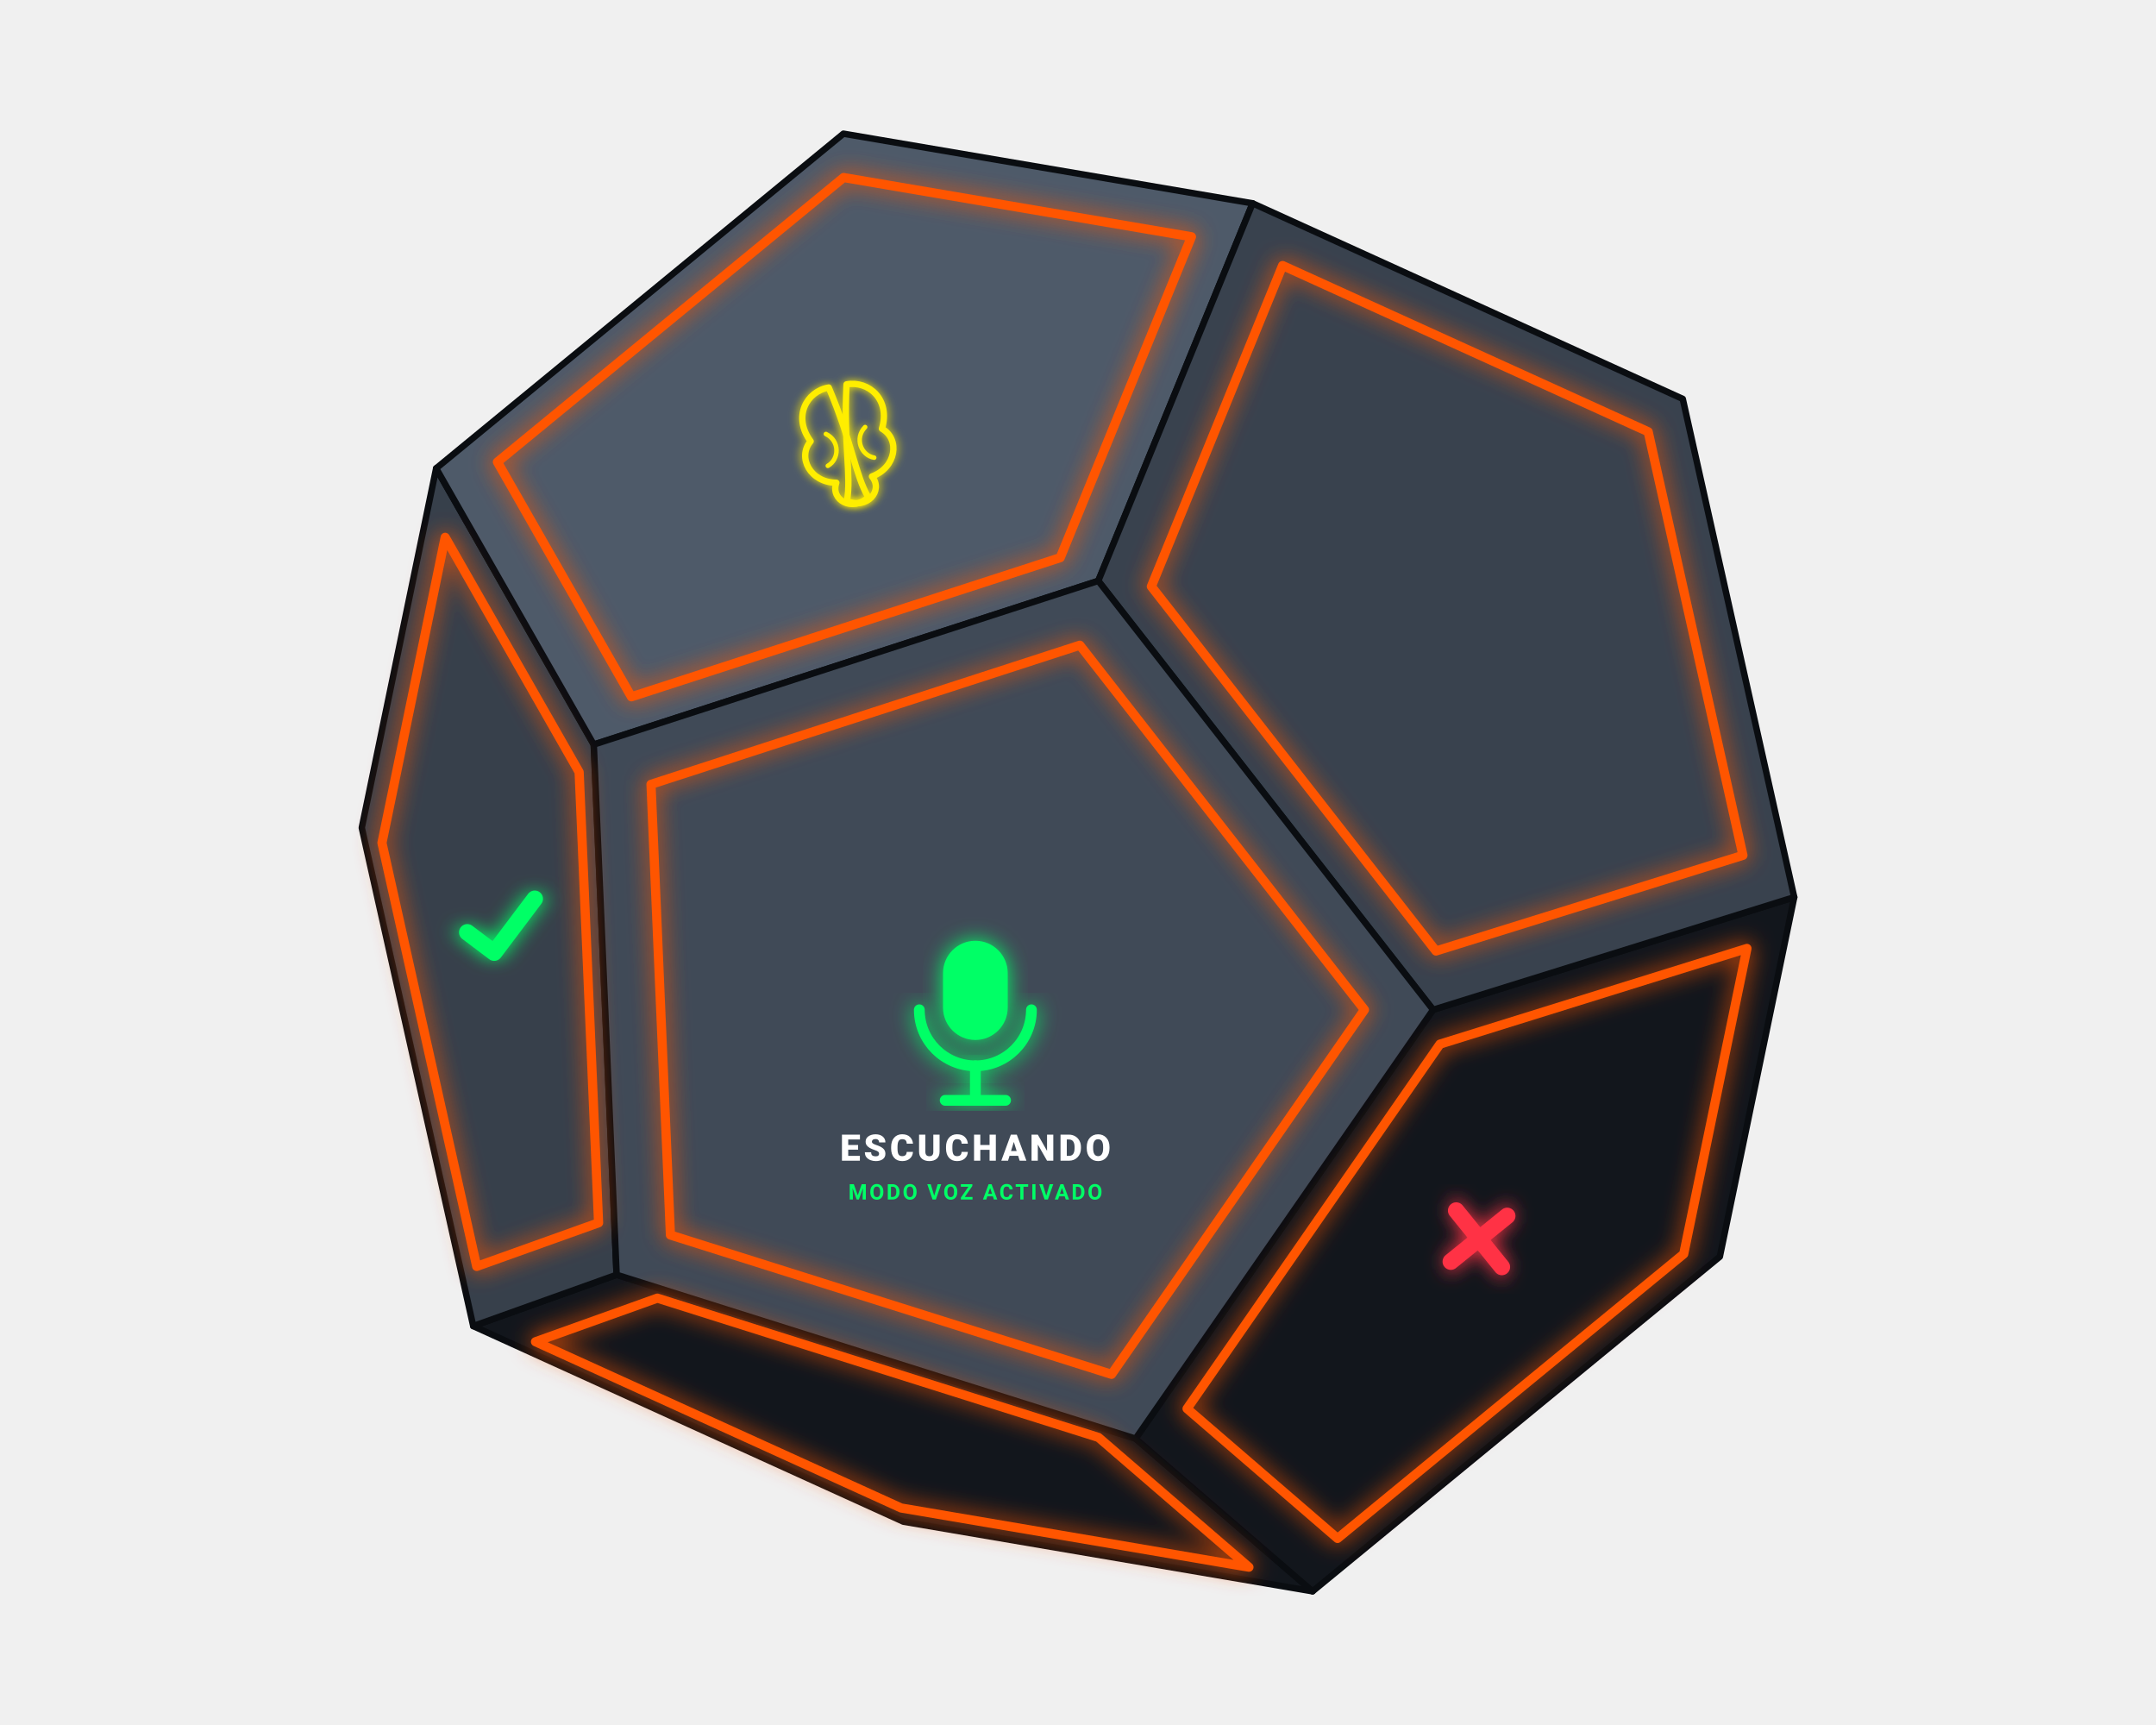
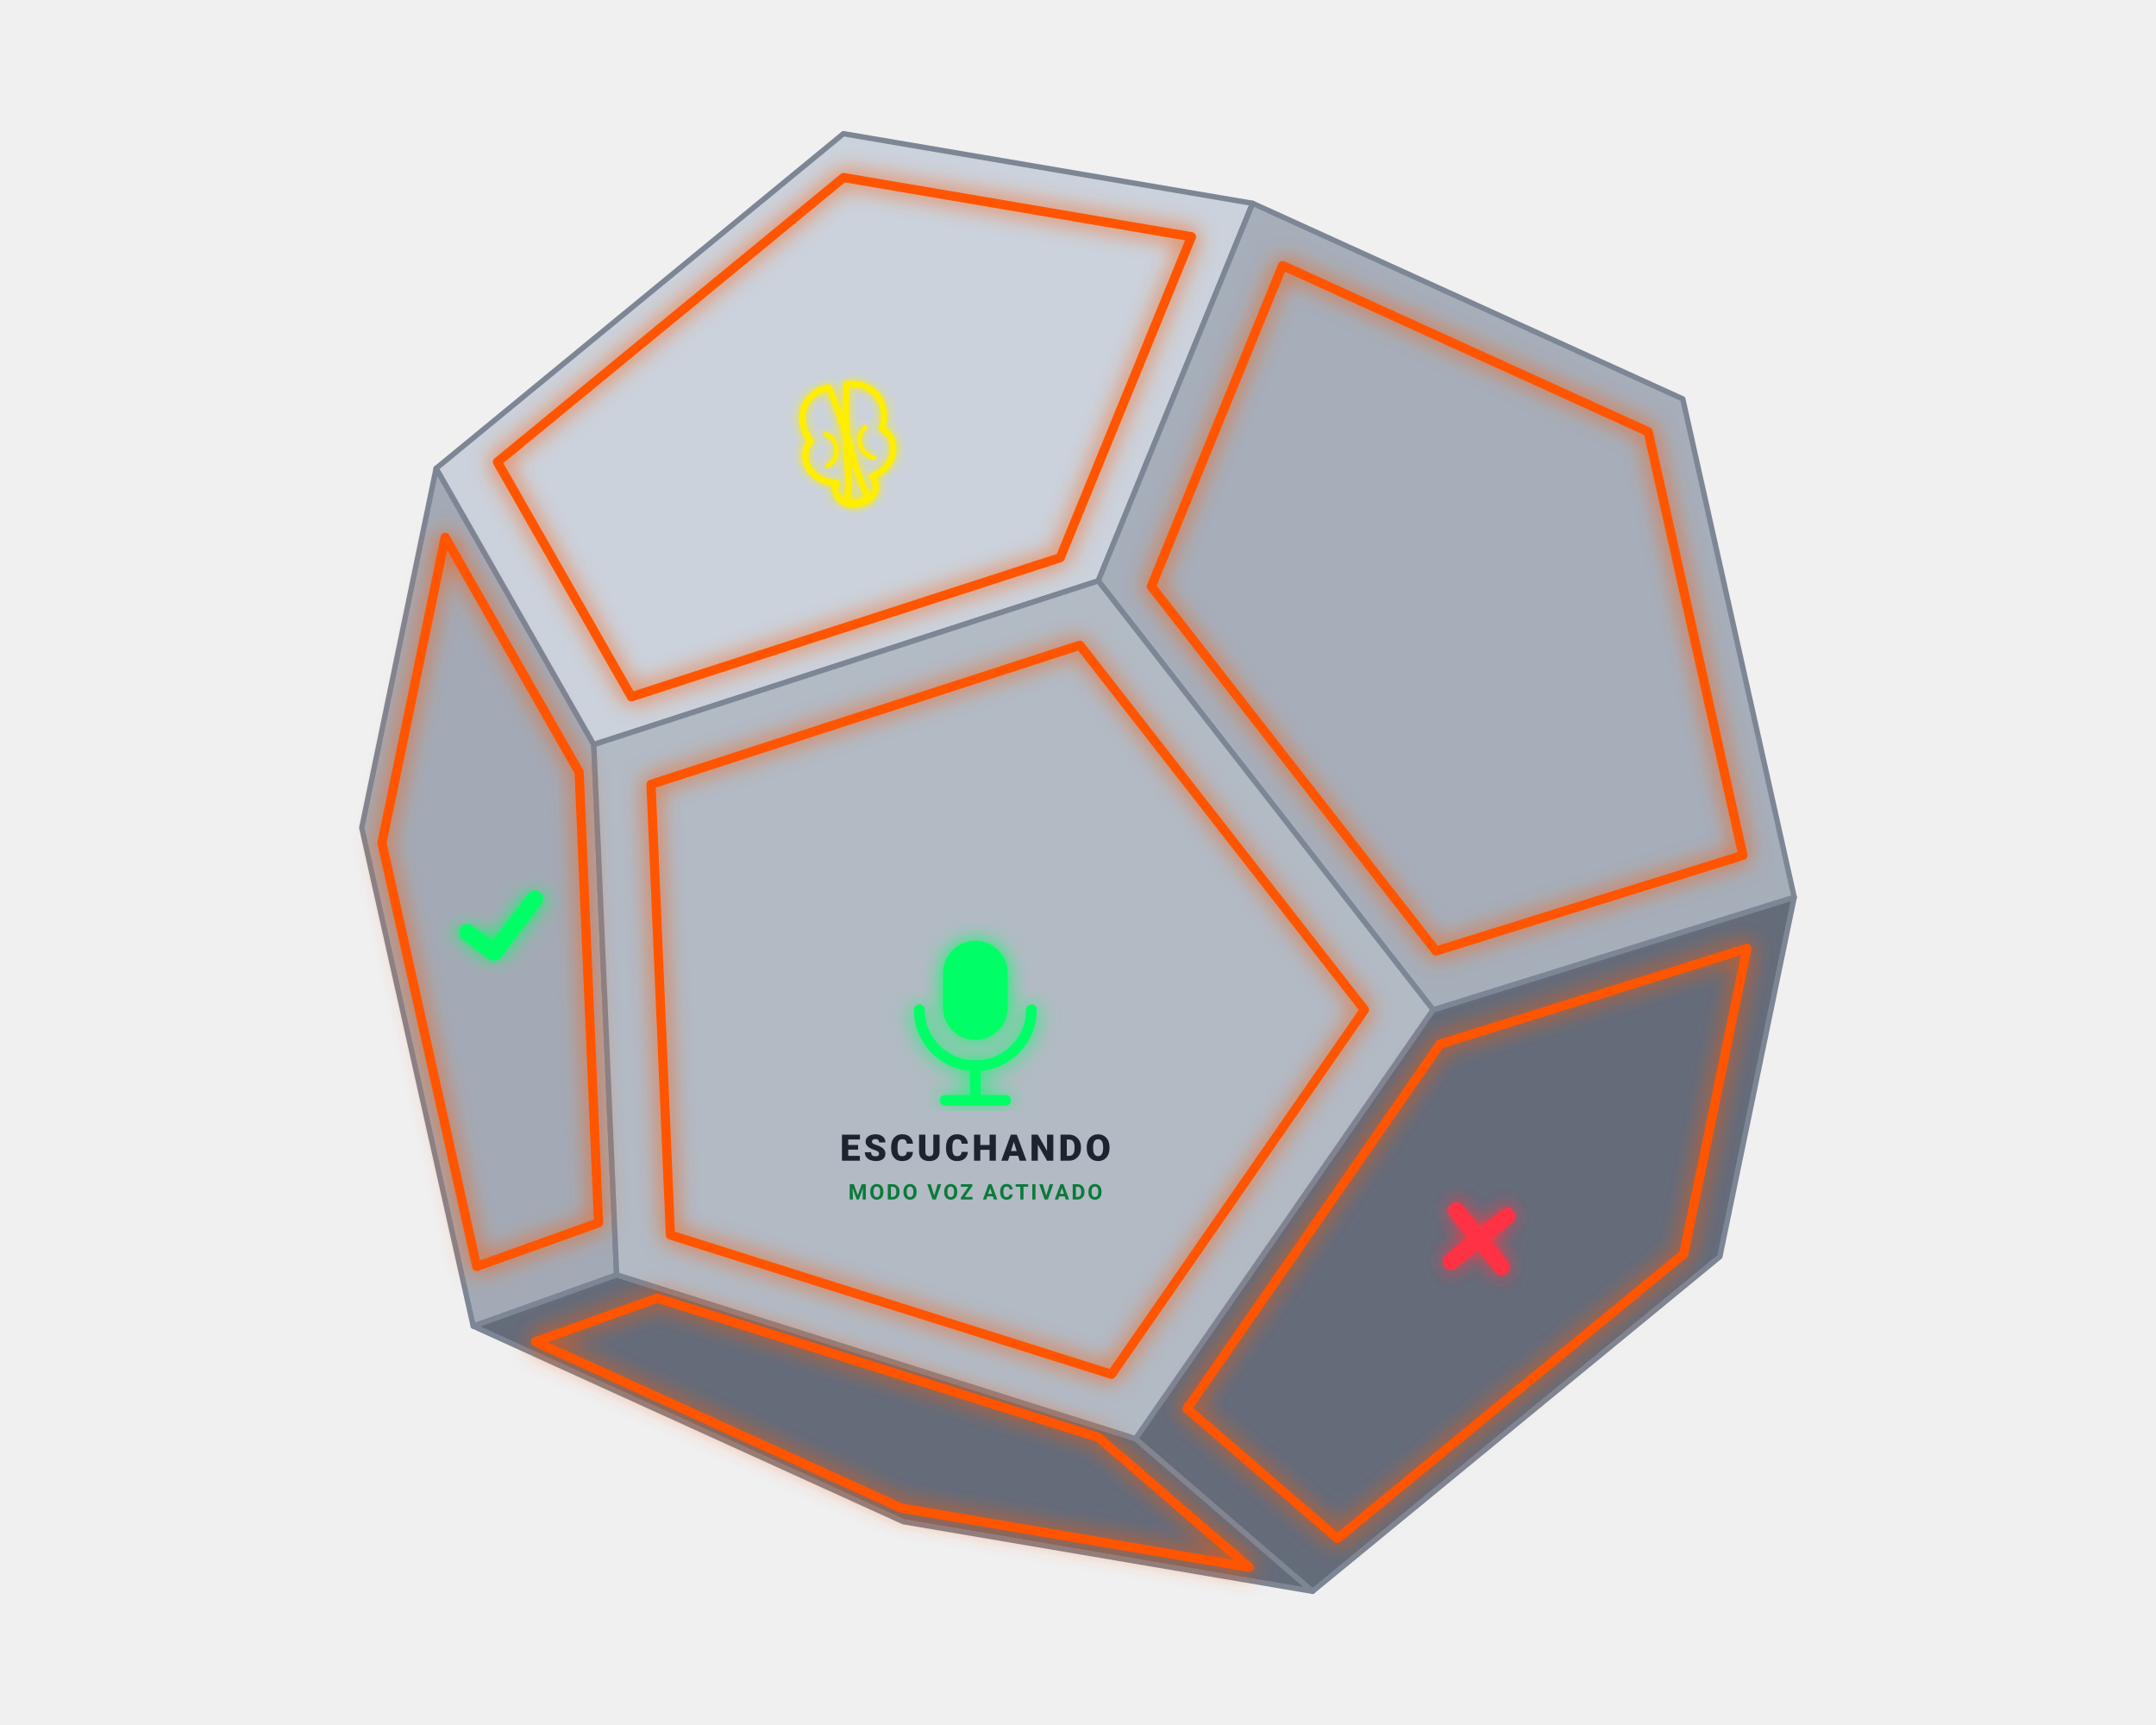
<svg xmlns="http://www.w3.org/2000/svg" viewBox="0 0 1000 800" width="100%" height="100%" id="dodecaedro-svg">
  <defs>
    <filter id="glow-orange" x="-30%" y="-30%" width="160%" height="160%">
      <feGaussianBlur stdDeviation="6" result="blur" />
      <feMerge>
        <feMergeNode in="blur" />
        <feMergeNode in="SourceGraphic" />
      </feMerge>
    </filter>
    <filter id="glow-green" x="-30%" y="-30%" width="160%" height="160%">
      <feGaussianBlur stdDeviation="5" result="blur" />
      <feMerge>
        <feMergeNode in="blur" />
        <feMergeNode in="SourceGraphic" />
      </feMerge>
    </filter>
    <filter id="glow-yellow" x="-30%" y="-30%" width="160%" height="160%">
      <feGaussianBlur stdDeviation="5" result="blur" />
      <feMerge>
        <feMergeNode in="blur" />
        <feMergeNode in="SourceGraphic" />
      </feMerge>
    </filter>
    <filter id="glow-red" x="-30%" y="-30%" width="160%" height="160%">
      <feGaussianBlur stdDeviation="5" result="blur" />
      <feMerge>
        <feMergeNode in="blur" />
        <feMergeNode in="SourceGraphic" />
      </feMerge>
    </filter>
  </defs>
  <g id="dodecaedro-container">
-     <polygon class="face" points="219.5,615.0 419.0,705.7 608.8,738.0 526.7,667.2 286.0,591.2" fill="#12161c" stroke="#0a0d11" stroke-width="3" stroke-linejoin="round" />
-     <polygon class="face" points="202.3,217.2 167.8,383.9 219.5,615.0 286.0,591.2 275.4,345.3" fill="#37404b" stroke="#0a0d11" stroke-width="3" stroke-linejoin="round" />
-     <polygon class="face" points="526.7,667.2 608.8,738.0 797.7,582.8 832.2,416.1 664.7,468.3" fill="#12161c" stroke="#0a0d11" stroke-width="3" stroke-linejoin="round" />
-     <polygon class="face" points="391.2,62.0 202.3,217.2 275.4,345.3 509.4,269.4 581.0,94.3" fill="#4e5a69" stroke="#0a0d11" stroke-width="3" stroke-linejoin="round" />
-     <polygon class="face" points="780.5,185.0 581.0,94.3 509.4,269.4 664.7,468.3 832.2,416.1" fill="#39424e" stroke="#0a0d11" stroke-width="3" stroke-linejoin="round" />
-     <polygon class="face" points="275.4,345.3 286.0,591.2 526.7,667.2 664.7,468.3 509.4,269.4" fill="#404a57" stroke="#0a0d11" stroke-width="3" stroke-linejoin="round" />
+     <polygon class="face" points="219.5,615.0 419.0,705.7 608.8,738.0 526.7,667.2 286.0,591.2" fill="#646c7a" stroke="#7d8694" stroke-width="2.5" stroke-linejoin="round" />
+     <polygon class="face" points="202.3,217.2 167.8,383.9 219.5,615.0 286.0,591.2 275.4,345.3" fill="#a3aab5" stroke="#7d8694" stroke-width="2.5" stroke-linejoin="round" />
+     <polygon class="face" points="526.7,667.2 608.8,738.0 797.7,582.8 832.2,416.1 664.7,468.3" fill="#646c7a" stroke="#7d8694" stroke-width="2.5" stroke-linejoin="round" />
+     <polygon class="face" points="391.2,62.0 202.3,217.2 275.4,345.3 509.4,269.4 581.0,94.3" fill="#cbd2db" stroke="#7d8694" stroke-width="2.5" stroke-linejoin="round" />
+     <polygon class="face" points="780.5,185.0 581.0,94.3 509.4,269.4 664.7,468.3 832.2,416.1" fill="#a6aeb9" stroke="#7d8694" stroke-width="2.5" stroke-linejoin="round" />
+     <polygon class="face" points="275.4,345.3 286.0,591.2 526.7,667.2 664.7,468.3 509.4,269.4" fill="#b2bac4" stroke="#7d8694" stroke-width="2.5" stroke-linejoin="round" />
    <g transform="translate(412.0,663.4) scale(0.85) translate(-412.0,-663.4)">
      <polygon class="neon-border" points="219.5,615.0 419.0,705.7 608.8,738.0 526.7,667.2 286.0,591.2" fill="none" stroke="#ff5500" stroke-width="5" stroke-linejoin="round" filter="url(#glow-orange)" />
    </g>
    <g transform="translate(230.2,430.5) scale(0.85) translate(-230.2,-430.5)">
      <polygon class="neon-border" points="202.3,217.2 167.8,383.9 219.5,615.0 286.0,591.2 275.4,345.3" fill="none" stroke="#ff5500" stroke-width="5" stroke-linejoin="round" filter="url(#glow-orange)" />
    </g>
    <g transform="translate(686.0,574.5) scale(0.85) translate(-686.0,-574.5)">
      <polygon class="neon-border" points="526.7,667.2 608.8,738.0 797.7,582.8 832.2,416.1 664.7,468.3" fill="none" stroke="#ff5500" stroke-width="5" stroke-linejoin="round" filter="url(#glow-orange)" />
    </g>
    <g transform="translate(391.8,197.6) scale(0.85) translate(-391.8,-197.6)">
      <polygon class="neon-border" points="391.2,62.0 202.3,217.2 275.4,345.3 509.4,269.4 581.0,94.3" fill="none" stroke="#ff5500" stroke-width="5" stroke-linejoin="round" filter="url(#glow-orange)" />
    </g>
    <g transform="translate(673.6,286.6) scale(0.85) translate(-673.6,-286.6)">
      <polygon class="neon-border" points="780.5,185.0 581.0,94.3 509.4,269.4 664.7,468.3 832.2,416.1" fill="none" stroke="#ff5500" stroke-width="5" stroke-linejoin="round" filter="url(#glow-orange)" />
    </g>
    <g transform="translate(452.4,468.3) scale(0.85) translate(-452.4,-468.3)">
      <polygon class="neon-border" points="275.4,345.3 286.0,591.2 526.7,667.2 664.7,468.3 509.4,269.4" fill="none" stroke="#ff5500" stroke-width="5" stroke-linejoin="round" filter="url(#glow-orange)" />
    </g>
    <g id="icon-brain" transform="translate(391.8, 197.6) rotate(-10) scale(0.42)">
      <path fill="none" stroke="#ffee00" stroke-width="7" stroke-linecap="round" stroke-linejoin="round" filter="url(#glow-yellow)" d="M -10 -45 C -35 -45 -55 -20 -40 10 C -58 25 -48 55 -20 60 C -30 78 -8 95 12 82 C 2 55 5 20 -10 -45 Z" />
      <path fill="none" stroke="#ffee00" stroke-width="7" stroke-linecap="round" stroke-linejoin="round" filter="url(#glow-yellow)" d="M 10 -45 C 35 -45 55 -20 40 10 C 58 25 48 55 20 60 C 30 78 8 95 -12 82 C -2 55 -5 20 10 -45 Z" />
      <path fill="none" stroke="#ffee00" stroke-width="5" stroke-linecap="round" stroke-linejoin="round" filter="url(#glow-yellow)" d="M -22 5 C -8 15 -12 35 -26 40 M 22 5 C 8 15 12 35 26 40" />
    </g>
    <g id="icon-mic" transform="translate(452.4, 468.3)">
      <rect x="-15" y="-32" width="30" height="46" rx="15" fill="#00ff66" filter="url(#glow-green)" />
      <path fill="none" stroke="#00ff66" stroke-width="5" stroke-linecap="round" filter="url(#glow-green)" d="M -26 0 A 26 26 0 0 0 26 0" />
      <path fill="none" stroke="#00ff66" stroke-width="5" stroke-linecap="round" filter="url(#glow-green)" d="M 0 26 L 0 42 M -14 42 L 14 42" />
-       <text x="0" y="70" font-family="'Segoe UI', Roboto, sans-serif" font-weight="900" font-size="17" fill="#ffffff" text-anchor="middle" letter-spacing="1.5">ESCUCHANDO</text>
-       <text x="0" y="88" font-family="'Segoe UI', Roboto, sans-serif" font-weight="700" font-size="10" fill="#00ff66" text-anchor="middle" letter-spacing="1">MODO VOZ ACTIVADO</text>
+       <text x="0" y="70" font-family="'Segoe UI', Roboto, sans-serif" font-weight="900" font-size="17" fill="#1c2430" text-anchor="middle" letter-spacing="1.5">ESCUCHANDO</text>
+       <text x="0" y="88" font-family="'Segoe UI', Roboto, sans-serif" font-weight="700" font-size="10" fill="#0b7a3a" text-anchor="middle" letter-spacing="1">MODO VOZ ACTIVADO</text>
    </g>
    <g id="icon-check" transform="translate(230.2, 430.5) rotate(-8) scale(0.85)">
      <path fill="none" stroke="#00ff66" stroke-width="9" stroke-linecap="round" stroke-linejoin="round" filter="url(#glow-green)" d="M -16 0 L -3 13 L 23 -13" />
    </g>
    <g id="icon-error" transform="translate(686.0, 574.5) rotate(6) scale(0.85)">
      <path fill="none" stroke="#ff3344" stroke-width="9" stroke-linecap="round" stroke-linejoin="round" filter="url(#glow-red)" d="M -14 -14 L 14 14 M 14 -14 L -14 14" />
    </g>
  </g>
</svg>
